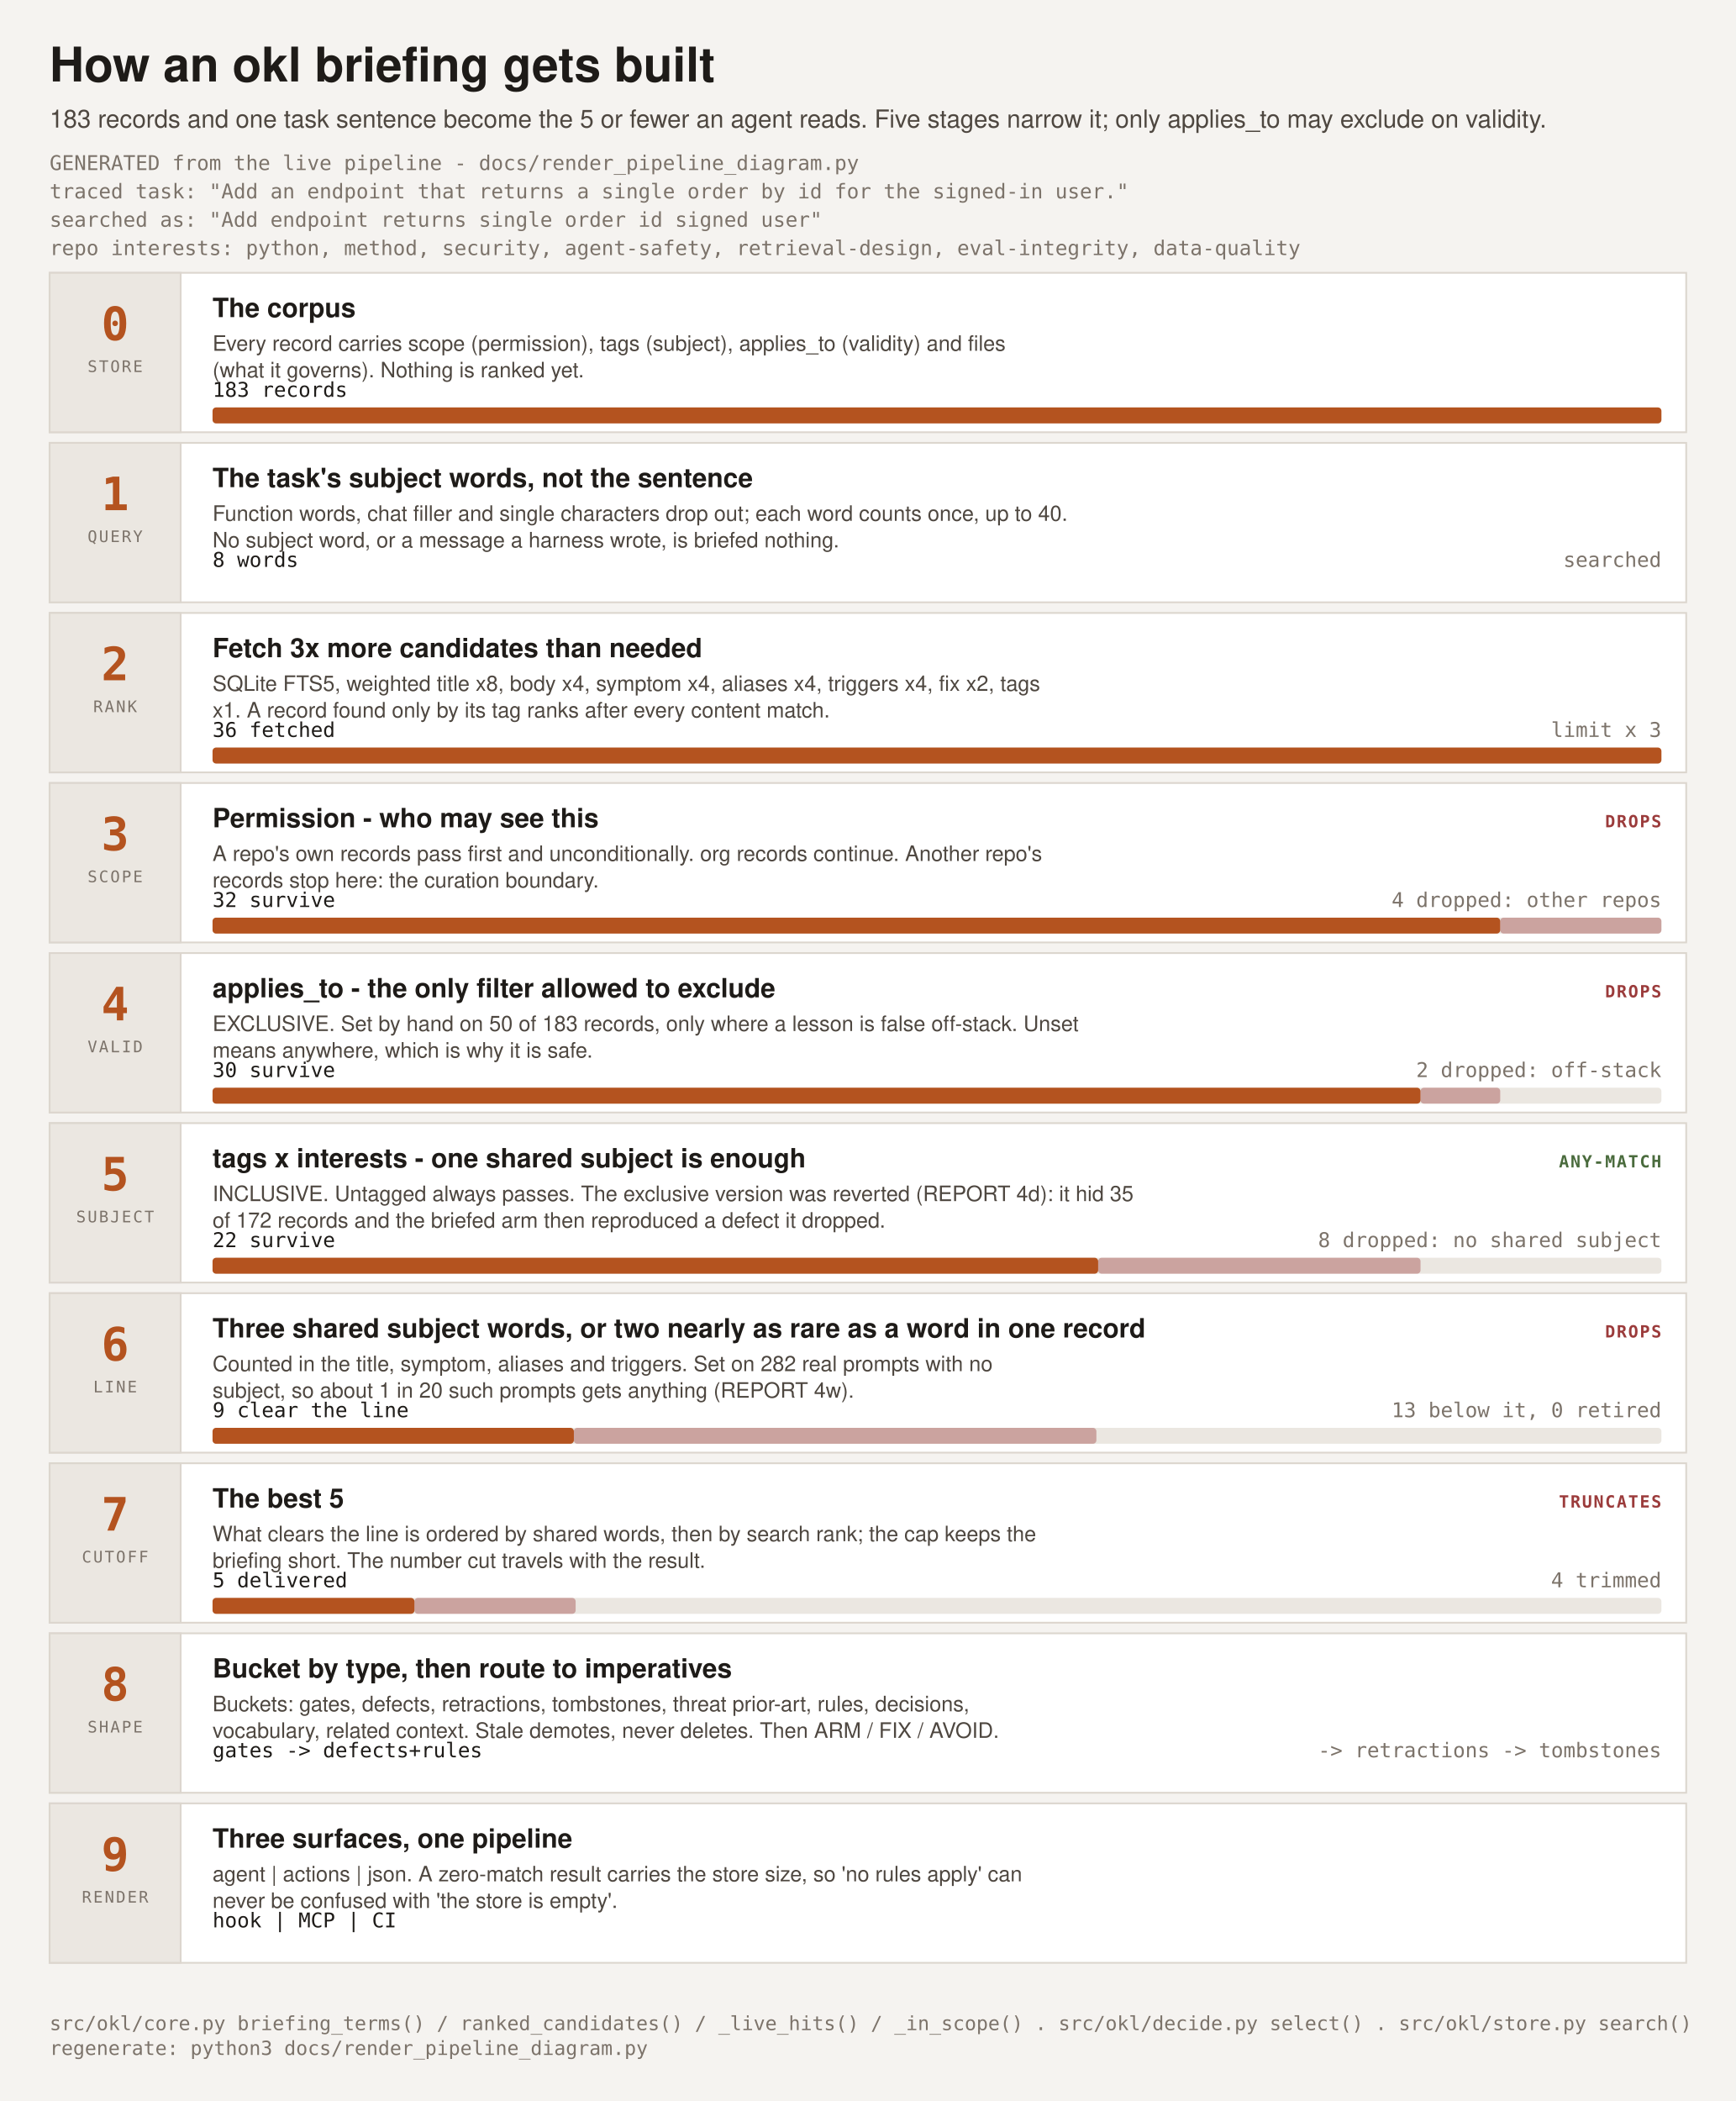
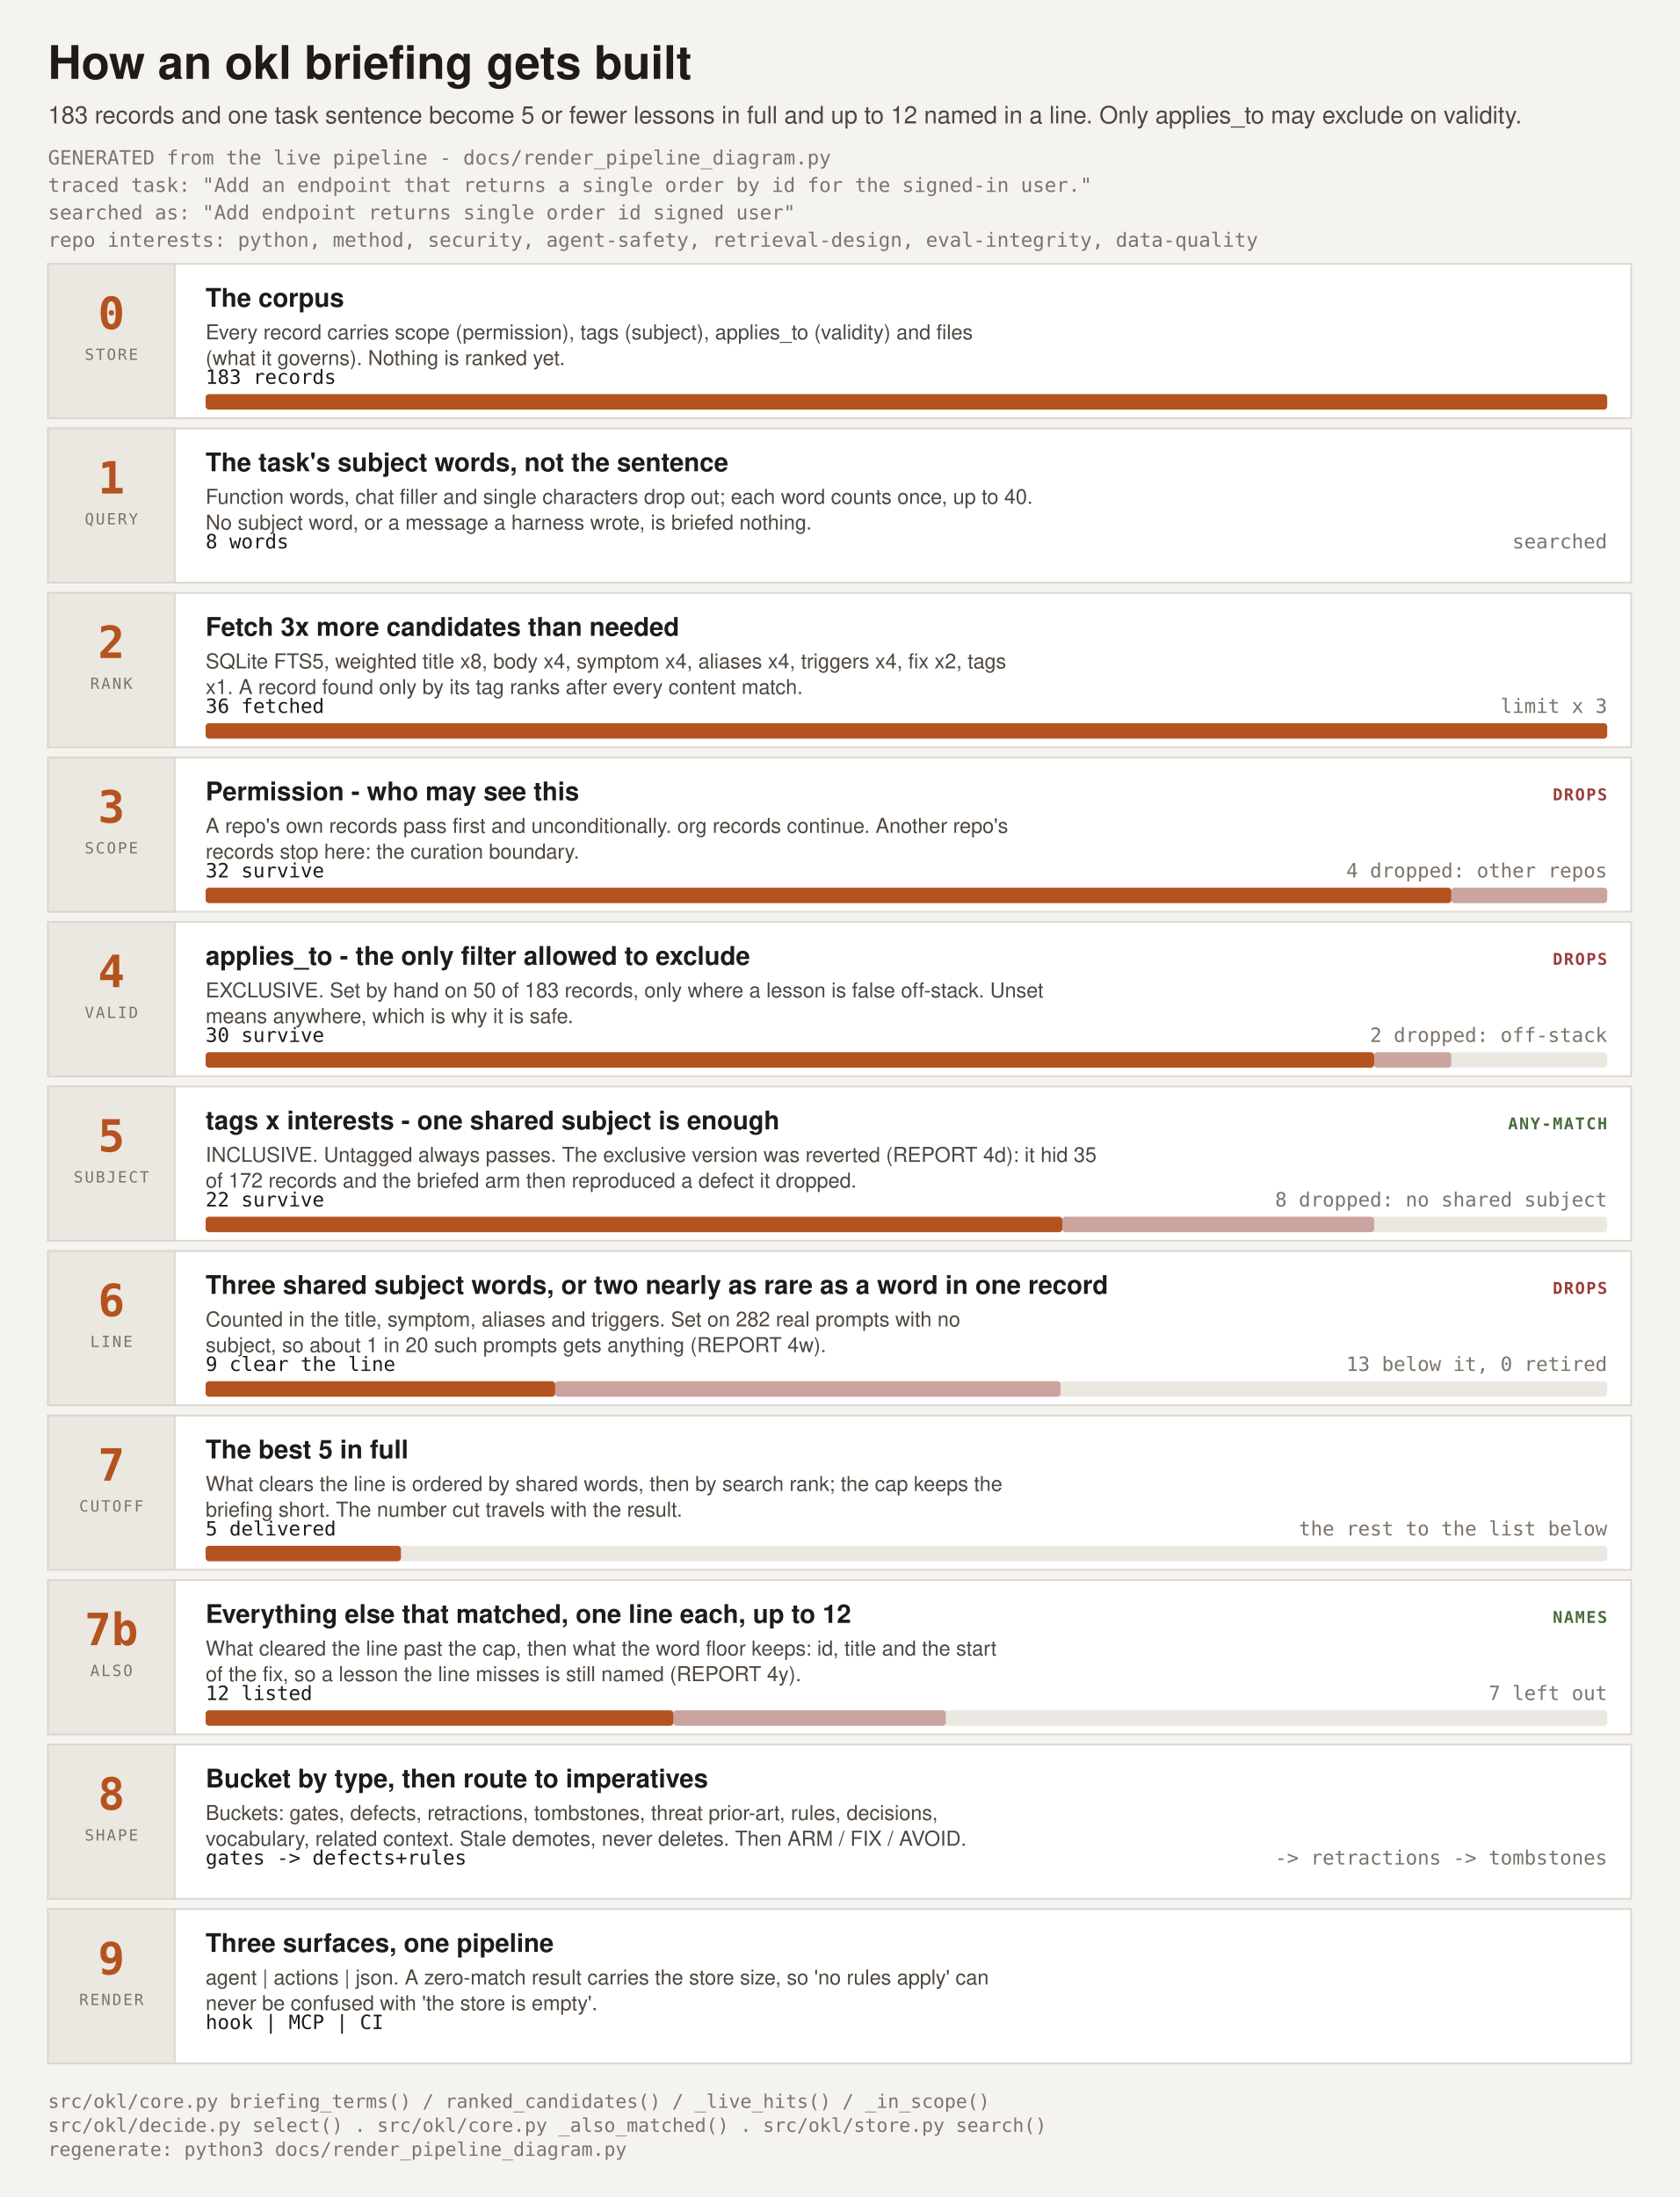
- <svg xmlns="http://www.w3.org/2000/svg" width="980" height="1186" viewBox="0 0 980 1186" font-family="ui-sans-serif,-apple-system,Segoe UI,Helvetica,Arial,sans-serif">
-   <rect width="980" height="1186" fill="#F5F3F0" />
+ <svg xmlns="http://www.w3.org/2000/svg" width="980" height="1282" viewBox="0 0 980 1282" font-family="ui-sans-serif,-apple-system,Segoe UI,Helvetica,Arial,sans-serif">
+   <rect width="980" height="1282" fill="#F5F3F0" />
  <text x="28" y="46" font-size="27" font-weight="700" fill="#1E1B18">How an okl briefing gets built</text>
-   <text x="28" y="72" font-size="14" fill="#4E4740">183 records and one task sentence become the 5 or fewer an agent reads. Five stages narrow it; only applies_to may exclude on validity.</text>
+   <text x="28" y="72" font-size="14" fill="#4E4740">183 records and one task sentence become 5 or fewer lessons in full and up to 12 named in a line. Only applies_to may exclude on validity.</text>
  <text x="28" y="96" font-size="11.5" font-family="ui-monospace,SFMono-Regular,Menlo,Consolas,monospace" fill="#7C736A">GENERATED from the live pipeline - docs/render_pipeline_diagram.py</text>
  <text x="28" y="112" font-size="11.5" font-family="ui-monospace,SFMono-Regular,Menlo,Consolas,monospace" fill="#7C736A">traced task: "Add an endpoint that returns a single order by id for the signed-in user."</text>
  <text x="28" y="128" font-size="11.5" font-family="ui-monospace,SFMono-Regular,Menlo,Consolas,monospace" fill="#7C736A">searched as: "Add endpoint returns single order id signed user"</text>
  <text x="28" y="144" font-size="11.5" font-family="ui-monospace,SFMono-Regular,Menlo,Consolas,monospace" fill="#7C736A">repo interests: python, method, security, agent-safety, retrieval-design, eval-integrity, data-quality</text>
  <rect x="28" y="154" width="924" height="90" fill="#FFFFFF" stroke="#DCD6CE" />
  <rect x="28" y="154" width="74" height="90" fill="#EBE7E1" stroke="#DCD6CE" />
  <text x="65" y="192" font-size="26" font-weight="700" fill="#B4531F" font-family="ui-monospace,SFMono-Regular,Menlo,Consolas,monospace" text-anchor="middle">0</text>
  <text x="65" y="210" font-size="9" fill="#7C736A" font-family="ui-monospace,SFMono-Regular,Menlo,Consolas,monospace" text-anchor="middle" letter-spacing="1">STORE</text>
  <text x="120" y="179" font-size="15" font-weight="600" fill="#1E1B18">The corpus</text>
  <text x="120" y="198" font-size="12" fill="#4E4740">Every record carries scope (permission), tags (subject), applies_to (validity) and files</text>
  <text x="120" y="213" font-size="12" fill="#4E4740">(what it governs). Nothing is ranked yet.</text>
  <text x="120" y="224" font-size="11.5" font-family="ui-monospace,SFMono-Regular,Menlo,Consolas,monospace" fill="#1E1B18" font-weight="500">183 records</text>
  <rect x="120" y="230" width="818" height="9" rx="2" fill="#EBE7E1" />
  <rect x="120" y="230" width="818" height="9" rx="2" fill="#B4531F" />
  <rect x="28" y="250" width="924" height="90" fill="#FFFFFF" stroke="#DCD6CE" />
  <rect x="28" y="250" width="74" height="90" fill="#EBE7E1" stroke="#DCD6CE" />
  <text x="65" y="288" font-size="26" font-weight="700" fill="#B4531F" font-family="ui-monospace,SFMono-Regular,Menlo,Consolas,monospace" text-anchor="middle">1</text>
  <text x="65" y="306" font-size="9" fill="#7C736A" font-family="ui-monospace,SFMono-Regular,Menlo,Consolas,monospace" text-anchor="middle" letter-spacing="1">QUERY</text>
  <text x="120" y="275" font-size="15" font-weight="600" fill="#1E1B18">The task's subject words, not the sentence</text>
  <text x="120" y="294" font-size="12" fill="#4E4740">Function words, chat filler and single characters drop out; each word counts once, up to 40.</text>
  <text x="120" y="309" font-size="12" fill="#4E4740">No subject word, or a message a harness wrote, is briefed nothing.</text>
  <text x="120" y="320" font-size="11.5" font-family="ui-monospace,SFMono-Regular,Menlo,Consolas,monospace" fill="#1E1B18" font-weight="500">8 words</text>
  <text x="938" y="320" font-size="11.5" font-family="ui-monospace,SFMono-Regular,Menlo,Consolas,monospace" fill="#7C736A" text-anchor="end">searched</text>
  <rect x="28" y="346" width="924" height="90" fill="#FFFFFF" stroke="#DCD6CE" />
  <rect x="28" y="346" width="74" height="90" fill="#EBE7E1" stroke="#DCD6CE" />
  <text x="65" y="384" font-size="26" font-weight="700" fill="#B4531F" font-family="ui-monospace,SFMono-Regular,Menlo,Consolas,monospace" text-anchor="middle">2</text>
  <text x="65" y="402" font-size="9" fill="#7C736A" font-family="ui-monospace,SFMono-Regular,Menlo,Consolas,monospace" text-anchor="middle" letter-spacing="1">RANK</text>
  <text x="120" y="371" font-size="15" font-weight="600" fill="#1E1B18">Fetch 3x more candidates than needed</text>
  <text x="120" y="390" font-size="12" fill="#4E4740">SQLite FTS5, weighted title x8, body x4, symptom x4, aliases x4, triggers x4, fix x2, tags</text>
  <text x="120" y="405" font-size="12" fill="#4E4740">x1. A record found only by its tag ranks after every content match.</text>
  <text x="120" y="416" font-size="11.5" font-family="ui-monospace,SFMono-Regular,Menlo,Consolas,monospace" fill="#1E1B18" font-weight="500">36 fetched</text>
  <text x="938" y="416" font-size="11.5" font-family="ui-monospace,SFMono-Regular,Menlo,Consolas,monospace" fill="#7C736A" text-anchor="end">limit x 3</text>
  <rect x="120" y="422" width="818" height="9" rx="2" fill="#EBE7E1" />
  <rect x="120" y="422" width="818" height="9" rx="2" fill="#B4531F" />
  <rect x="28" y="442" width="924" height="90" fill="#FFFFFF" stroke="#DCD6CE" />
  <rect x="28" y="442" width="74" height="90" fill="#EBE7E1" stroke="#DCD6CE" />
  <text x="65" y="480" font-size="26" font-weight="700" fill="#B4531F" font-family="ui-monospace,SFMono-Regular,Menlo,Consolas,monospace" text-anchor="middle">3</text>
  <text x="65" y="498" font-size="9" fill="#7C736A" font-family="ui-monospace,SFMono-Regular,Menlo,Consolas,monospace" text-anchor="middle" letter-spacing="1">SCOPE</text>
  <text x="120" y="467" font-size="15" font-weight="600" fill="#1E1B18">Permission - who may see this</text>
  <text x="120" y="486" font-size="12" fill="#4E4740">A repo's own records pass first and unconditionally. org records continue. Another repo's</text>
  <text x="120" y="501" font-size="12" fill="#4E4740">records stop here: the curation boundary.</text>
  <text x="938" y="467" font-size="9.5" fill="#9B3B3B" font-family="ui-monospace,SFMono-Regular,Menlo,Consolas,monospace" font-weight="700" text-anchor="end" letter-spacing="0.8">DROPS</text>
  <text x="120" y="512" font-size="11.5" font-family="ui-monospace,SFMono-Regular,Menlo,Consolas,monospace" fill="#1E1B18" font-weight="500">32 survive</text>
  <text x="938" y="512" font-size="11.5" font-family="ui-monospace,SFMono-Regular,Menlo,Consolas,monospace" fill="#7C736A" text-anchor="end">4 dropped: other repos</text>
  <rect x="120" y="518" width="818" height="9" rx="2" fill="#EBE7E1" />
  <rect x="120" y="518" width="727" height="9" rx="2" fill="#B4531F" />
  <rect x="847" y="518" width="91" height="9" rx="2" fill="#9B3B3B" opacity="0.4" />
  <rect x="28" y="538" width="924" height="90" fill="#FFFFFF" stroke="#DCD6CE" />
  <rect x="28" y="538" width="74" height="90" fill="#EBE7E1" stroke="#DCD6CE" />
  <text x="65" y="576" font-size="26" font-weight="700" fill="#B4531F" font-family="ui-monospace,SFMono-Regular,Menlo,Consolas,monospace" text-anchor="middle">4</text>
  <text x="65" y="594" font-size="9" fill="#7C736A" font-family="ui-monospace,SFMono-Regular,Menlo,Consolas,monospace" text-anchor="middle" letter-spacing="1">VALID</text>
  <text x="120" y="563" font-size="15" font-weight="600" fill="#1E1B18">applies_to - the only filter allowed to exclude</text>
  <text x="120" y="582" font-size="12" fill="#4E4740">EXCLUSIVE. Set by hand on 50 of 183 records, only where a lesson is false off-stack. Unset</text>
  <text x="120" y="597" font-size="12" fill="#4E4740">means anywhere, which is why it is safe.</text>
  <text x="938" y="563" font-size="9.5" fill="#9B3B3B" font-family="ui-monospace,SFMono-Regular,Menlo,Consolas,monospace" font-weight="700" text-anchor="end" letter-spacing="0.8">DROPS</text>
  <text x="120" y="608" font-size="11.5" font-family="ui-monospace,SFMono-Regular,Menlo,Consolas,monospace" fill="#1E1B18" font-weight="500">30 survive</text>
  <text x="938" y="608" font-size="11.5" font-family="ui-monospace,SFMono-Regular,Menlo,Consolas,monospace" fill="#7C736A" text-anchor="end">2 dropped: off-stack</text>
  <rect x="120" y="614" width="818" height="9" rx="2" fill="#EBE7E1" />
  <rect x="120" y="614" width="682" height="9" rx="2" fill="#B4531F" />
  <rect x="802" y="614" width="45" height="9" rx="2" fill="#9B3B3B" opacity="0.4" />
  <rect x="28" y="634" width="924" height="90" fill="#FFFFFF" stroke="#DCD6CE" />
  <rect x="28" y="634" width="74" height="90" fill="#EBE7E1" stroke="#DCD6CE" />
  <text x="65" y="672" font-size="26" font-weight="700" fill="#B4531F" font-family="ui-monospace,SFMono-Regular,Menlo,Consolas,monospace" text-anchor="middle">5</text>
  <text x="65" y="690" font-size="9" fill="#7C736A" font-family="ui-monospace,SFMono-Regular,Menlo,Consolas,monospace" text-anchor="middle" letter-spacing="1">SUBJECT</text>
  <text x="120" y="659" font-size="15" font-weight="600" fill="#1E1B18">tags x interests - one shared subject is enough</text>
  <text x="120" y="678" font-size="12" fill="#4E4740">INCLUSIVE. Untagged always passes. The exclusive version was reverted (REPORT 4d): it hid 35</text>
  <text x="120" y="693" font-size="12" fill="#4E4740">of 172 records and the briefed arm then reproduced a defect it dropped.</text>
  <text x="938" y="659" font-size="9.5" fill="#4A6B3D" font-family="ui-monospace,SFMono-Regular,Menlo,Consolas,monospace" font-weight="700" text-anchor="end" letter-spacing="0.8">ANY-MATCH</text>
  <text x="120" y="704" font-size="11.5" font-family="ui-monospace,SFMono-Regular,Menlo,Consolas,monospace" fill="#1E1B18" font-weight="500">22 survive</text>
  <text x="938" y="704" font-size="11.5" font-family="ui-monospace,SFMono-Regular,Menlo,Consolas,monospace" fill="#7C736A" text-anchor="end">8 dropped: no shared subject</text>
  <rect x="120" y="710" width="818" height="9" rx="2" fill="#EBE7E1" />
  <rect x="120" y="710" width="500" height="9" rx="2" fill="#B4531F" />
  <rect x="620" y="710" width="182" height="9" rx="2" fill="#9B3B3B" opacity="0.4" />
  <rect x="28" y="730" width="924" height="90" fill="#FFFFFF" stroke="#DCD6CE" />
  <rect x="28" y="730" width="74" height="90" fill="#EBE7E1" stroke="#DCD6CE" />
  <text x="65" y="768" font-size="26" font-weight="700" fill="#B4531F" font-family="ui-monospace,SFMono-Regular,Menlo,Consolas,monospace" text-anchor="middle">6</text>
  <text x="65" y="786" font-size="9" fill="#7C736A" font-family="ui-monospace,SFMono-Regular,Menlo,Consolas,monospace" text-anchor="middle" letter-spacing="1">LINE</text>
  <text x="120" y="755" font-size="15" font-weight="600" fill="#1E1B18">Three shared subject words, or two nearly as rare as a word in one record</text>
  <text x="120" y="774" font-size="12" fill="#4E4740">Counted in the title, symptom, aliases and triggers. Set on 282 real prompts with no</text>
  <text x="120" y="789" font-size="12" fill="#4E4740">subject, so about 1 in 20 such prompts gets anything (REPORT 4w).</text>
  <text x="938" y="755" font-size="9.5" fill="#9B3B3B" font-family="ui-monospace,SFMono-Regular,Menlo,Consolas,monospace" font-weight="700" text-anchor="end" letter-spacing="0.8">DROPS</text>
  <text x="120" y="800" font-size="11.5" font-family="ui-monospace,SFMono-Regular,Menlo,Consolas,monospace" fill="#1E1B18" font-weight="500">9 clear the line</text>
  <text x="938" y="800" font-size="11.5" font-family="ui-monospace,SFMono-Regular,Menlo,Consolas,monospace" fill="#7C736A" text-anchor="end">13 below it, 0 retired</text>
  <rect x="120" y="806" width="818" height="9" rx="2" fill="#EBE7E1" />
  <rect x="120" y="806" width="204" height="9" rx="2" fill="#B4531F" />
  <rect x="324" y="806" width="295" height="9" rx="2" fill="#9B3B3B" opacity="0.4" />
  <rect x="28" y="826" width="924" height="90" fill="#FFFFFF" stroke="#DCD6CE" />
  <rect x="28" y="826" width="74" height="90" fill="#EBE7E1" stroke="#DCD6CE" />
  <text x="65" y="864" font-size="26" font-weight="700" fill="#B4531F" font-family="ui-monospace,SFMono-Regular,Menlo,Consolas,monospace" text-anchor="middle">7</text>
  <text x="65" y="882" font-size="9" fill="#7C736A" font-family="ui-monospace,SFMono-Regular,Menlo,Consolas,monospace" text-anchor="middle" letter-spacing="1">CUTOFF</text>
-   <text x="120" y="851" font-size="15" font-weight="600" fill="#1E1B18">The best 5</text>
+   <text x="120" y="851" font-size="15" font-weight="600" fill="#1E1B18">The best 5 in full</text>
  <text x="120" y="870" font-size="12" fill="#4E4740">What clears the line is ordered by shared words, then by search rank; the cap keeps the</text>
  <text x="120" y="885" font-size="12" fill="#4E4740">briefing short. The number cut travels with the result.</text>
-   <text x="938" y="851" font-size="9.5" fill="#9B3B3B" font-family="ui-monospace,SFMono-Regular,Menlo,Consolas,monospace" font-weight="700" text-anchor="end" letter-spacing="0.8">TRUNCATES</text>
  <text x="120" y="896" font-size="11.5" font-family="ui-monospace,SFMono-Regular,Menlo,Consolas,monospace" fill="#1E1B18" font-weight="500">5 delivered</text>
-   <text x="938" y="896" font-size="11.5" font-family="ui-monospace,SFMono-Regular,Menlo,Consolas,monospace" fill="#7C736A" text-anchor="end">4 trimmed</text>
+   <text x="938" y="896" font-size="11.5" font-family="ui-monospace,SFMono-Regular,Menlo,Consolas,monospace" fill="#7C736A" text-anchor="end">the rest to the list below</text>
  <rect x="120" y="902" width="818" height="9" rx="2" fill="#EBE7E1" />
  <rect x="120" y="902" width="114" height="9" rx="2" fill="#B4531F" />
-   <rect x="234" y="902" width="91" height="9" rx="2" fill="#9B3B3B" opacity="0.4" />
  <rect x="28" y="922" width="924" height="90" fill="#FFFFFF" stroke="#DCD6CE" />
  <rect x="28" y="922" width="74" height="90" fill="#EBE7E1" stroke="#DCD6CE" />
-   <text x="65" y="960" font-size="26" font-weight="700" fill="#B4531F" font-family="ui-monospace,SFMono-Regular,Menlo,Consolas,monospace" text-anchor="middle">8</text>
-   <text x="65" y="978" font-size="9" fill="#7C736A" font-family="ui-monospace,SFMono-Regular,Menlo,Consolas,monospace" text-anchor="middle" letter-spacing="1">SHAPE</text>
-   <text x="120" y="947" font-size="15" font-weight="600" fill="#1E1B18">Bucket by type, then route to imperatives</text>
-   <text x="120" y="966" font-size="12" fill="#4E4740">Buckets: gates, defects, retractions, tombstones, threat prior-art, rules, decisions,</text>
-   <text x="120" y="981" font-size="12" fill="#4E4740">vocabulary, related context. Stale demotes, never deletes. Then ARM / FIX / AVOID.</text>
-   <text x="120" y="992" font-size="11.5" font-family="ui-monospace,SFMono-Regular,Menlo,Consolas,monospace" fill="#1E1B18" font-weight="500">gates -&gt; defects+rules</text>
-   <text x="938" y="992" font-size="11.5" font-family="ui-monospace,SFMono-Regular,Menlo,Consolas,monospace" fill="#7C736A" text-anchor="end">-&gt; retractions -&gt; tombstones</text>
+   <text x="65" y="960" font-size="26" font-weight="700" fill="#B4531F" font-family="ui-monospace,SFMono-Regular,Menlo,Consolas,monospace" text-anchor="middle">7b</text>
+   <text x="65" y="978" font-size="9" fill="#7C736A" font-family="ui-monospace,SFMono-Regular,Menlo,Consolas,monospace" text-anchor="middle" letter-spacing="1">ALSO</text>
+   <text x="120" y="947" font-size="15" font-weight="600" fill="#1E1B18">Everything else that matched, one line each, up to 12</text>
+   <text x="120" y="966" font-size="12" fill="#4E4740">What cleared the line past the cap, then what the word floor keeps: id, title and the start</text>
+   <text x="120" y="981" font-size="12" fill="#4E4740">of the fix, so a lesson the line misses is still named (REPORT 4y).</text>
+   <text x="938" y="947" font-size="9.5" fill="#4A6B3D" font-family="ui-monospace,SFMono-Regular,Menlo,Consolas,monospace" font-weight="700" text-anchor="end" letter-spacing="0.8">NAMES</text>
+   <text x="120" y="992" font-size="11.5" font-family="ui-monospace,SFMono-Regular,Menlo,Consolas,monospace" fill="#1E1B18" font-weight="500">12 listed</text>
+   <text x="938" y="992" font-size="11.5" font-family="ui-monospace,SFMono-Regular,Menlo,Consolas,monospace" fill="#7C736A" text-anchor="end">7 left out</text>
+   <rect x="120" y="998" width="818" height="9" rx="2" fill="#EBE7E1" />
+   <rect x="120" y="998" width="273" height="9" rx="2" fill="#B4531F" />
+   <rect x="393" y="998" width="159" height="9" rx="2" fill="#9B3B3B" opacity="0.4" />
  <rect x="28" y="1018" width="924" height="90" fill="#FFFFFF" stroke="#DCD6CE" />
  <rect x="28" y="1018" width="74" height="90" fill="#EBE7E1" stroke="#DCD6CE" />
-   <text x="65" y="1056" font-size="26" font-weight="700" fill="#B4531F" font-family="ui-monospace,SFMono-Regular,Menlo,Consolas,monospace" text-anchor="middle">9</text>
-   <text x="65" y="1074" font-size="9" fill="#7C736A" font-family="ui-monospace,SFMono-Regular,Menlo,Consolas,monospace" text-anchor="middle" letter-spacing="1">RENDER</text>
-   <text x="120" y="1043" font-size="15" font-weight="600" fill="#1E1B18">Three surfaces, one pipeline</text>
-   <text x="120" y="1062" font-size="12" fill="#4E4740">agent | actions | json. A zero-match result carries the store size, so 'no rules apply' can</text>
-   <text x="120" y="1077" font-size="12" fill="#4E4740">never be confused with 'the store is empty'.</text>
-   <text x="120" y="1088" font-size="11.5" font-family="ui-monospace,SFMono-Regular,Menlo,Consolas,monospace" fill="#1E1B18" font-weight="500">hook | MCP | CI</text>
-   <text x="28" y="1146" font-size="11" font-family="ui-monospace,SFMono-Regular,Menlo,Consolas,monospace" fill="#7C736A">src/okl/core.py briefing_terms() / ranked_candidates() / _live_hits() / _in_scope() . src/okl/decide.py select() . src/okl/store.py search()</text>
-   <text x="28" y="1160" font-size="11" font-family="ui-monospace,SFMono-Regular,Menlo,Consolas,monospace" fill="#7C736A">regenerate: python3 docs/render_pipeline_diagram.py</text>
+   <text x="65" y="1056" font-size="26" font-weight="700" fill="#B4531F" font-family="ui-monospace,SFMono-Regular,Menlo,Consolas,monospace" text-anchor="middle">8</text>
+   <text x="65" y="1074" font-size="9" fill="#7C736A" font-family="ui-monospace,SFMono-Regular,Menlo,Consolas,monospace" text-anchor="middle" letter-spacing="1">SHAPE</text>
+   <text x="120" y="1043" font-size="15" font-weight="600" fill="#1E1B18">Bucket by type, then route to imperatives</text>
+   <text x="120" y="1062" font-size="12" fill="#4E4740">Buckets: gates, defects, retractions, tombstones, threat prior-art, rules, decisions,</text>
+   <text x="120" y="1077" font-size="12" fill="#4E4740">vocabulary, related context. Stale demotes, never deletes. Then ARM / FIX / AVOID.</text>
+   <text x="120" y="1088" font-size="11.5" font-family="ui-monospace,SFMono-Regular,Menlo,Consolas,monospace" fill="#1E1B18" font-weight="500">gates -&gt; defects+rules</text>
+   <text x="938" y="1088" font-size="11.5" font-family="ui-monospace,SFMono-Regular,Menlo,Consolas,monospace" fill="#7C736A" text-anchor="end">-&gt; retractions -&gt; tombstones</text>
+   <rect x="28" y="1114" width="924" height="90" fill="#FFFFFF" stroke="#DCD6CE" />
+   <rect x="28" y="1114" width="74" height="90" fill="#EBE7E1" stroke="#DCD6CE" />
+   <text x="65" y="1152" font-size="26" font-weight="700" fill="#B4531F" font-family="ui-monospace,SFMono-Regular,Menlo,Consolas,monospace" text-anchor="middle">9</text>
+   <text x="65" y="1170" font-size="9" fill="#7C736A" font-family="ui-monospace,SFMono-Regular,Menlo,Consolas,monospace" text-anchor="middle" letter-spacing="1">RENDER</text>
+   <text x="120" y="1139" font-size="15" font-weight="600" fill="#1E1B18">Three surfaces, one pipeline</text>
+   <text x="120" y="1158" font-size="12" fill="#4E4740">agent | actions | json. A zero-match result carries the store size, so 'no rules apply' can</text>
+   <text x="120" y="1173" font-size="12" fill="#4E4740">never be confused with 'the store is empty'.</text>
+   <text x="120" y="1184" font-size="11.5" font-family="ui-monospace,SFMono-Regular,Menlo,Consolas,monospace" fill="#1E1B18" font-weight="500">hook | MCP | CI</text>
+   <text x="28" y="1230" font-size="11" font-family="ui-monospace,SFMono-Regular,Menlo,Consolas,monospace" fill="#7C736A">src/okl/core.py briefing_terms() / ranked_candidates() / _live_hits() / _in_scope()</text>
+   <text x="28" y="1244" font-size="11" font-family="ui-monospace,SFMono-Regular,Menlo,Consolas,monospace" fill="#7C736A">src/okl/decide.py select() . src/okl/core.py _also_matched() . src/okl/store.py search()</text>
+   <text x="28" y="1258" font-size="11" font-family="ui-monospace,SFMono-Regular,Menlo,Consolas,monospace" fill="#7C736A">regenerate: python3 docs/render_pipeline_diagram.py</text>
</svg>
